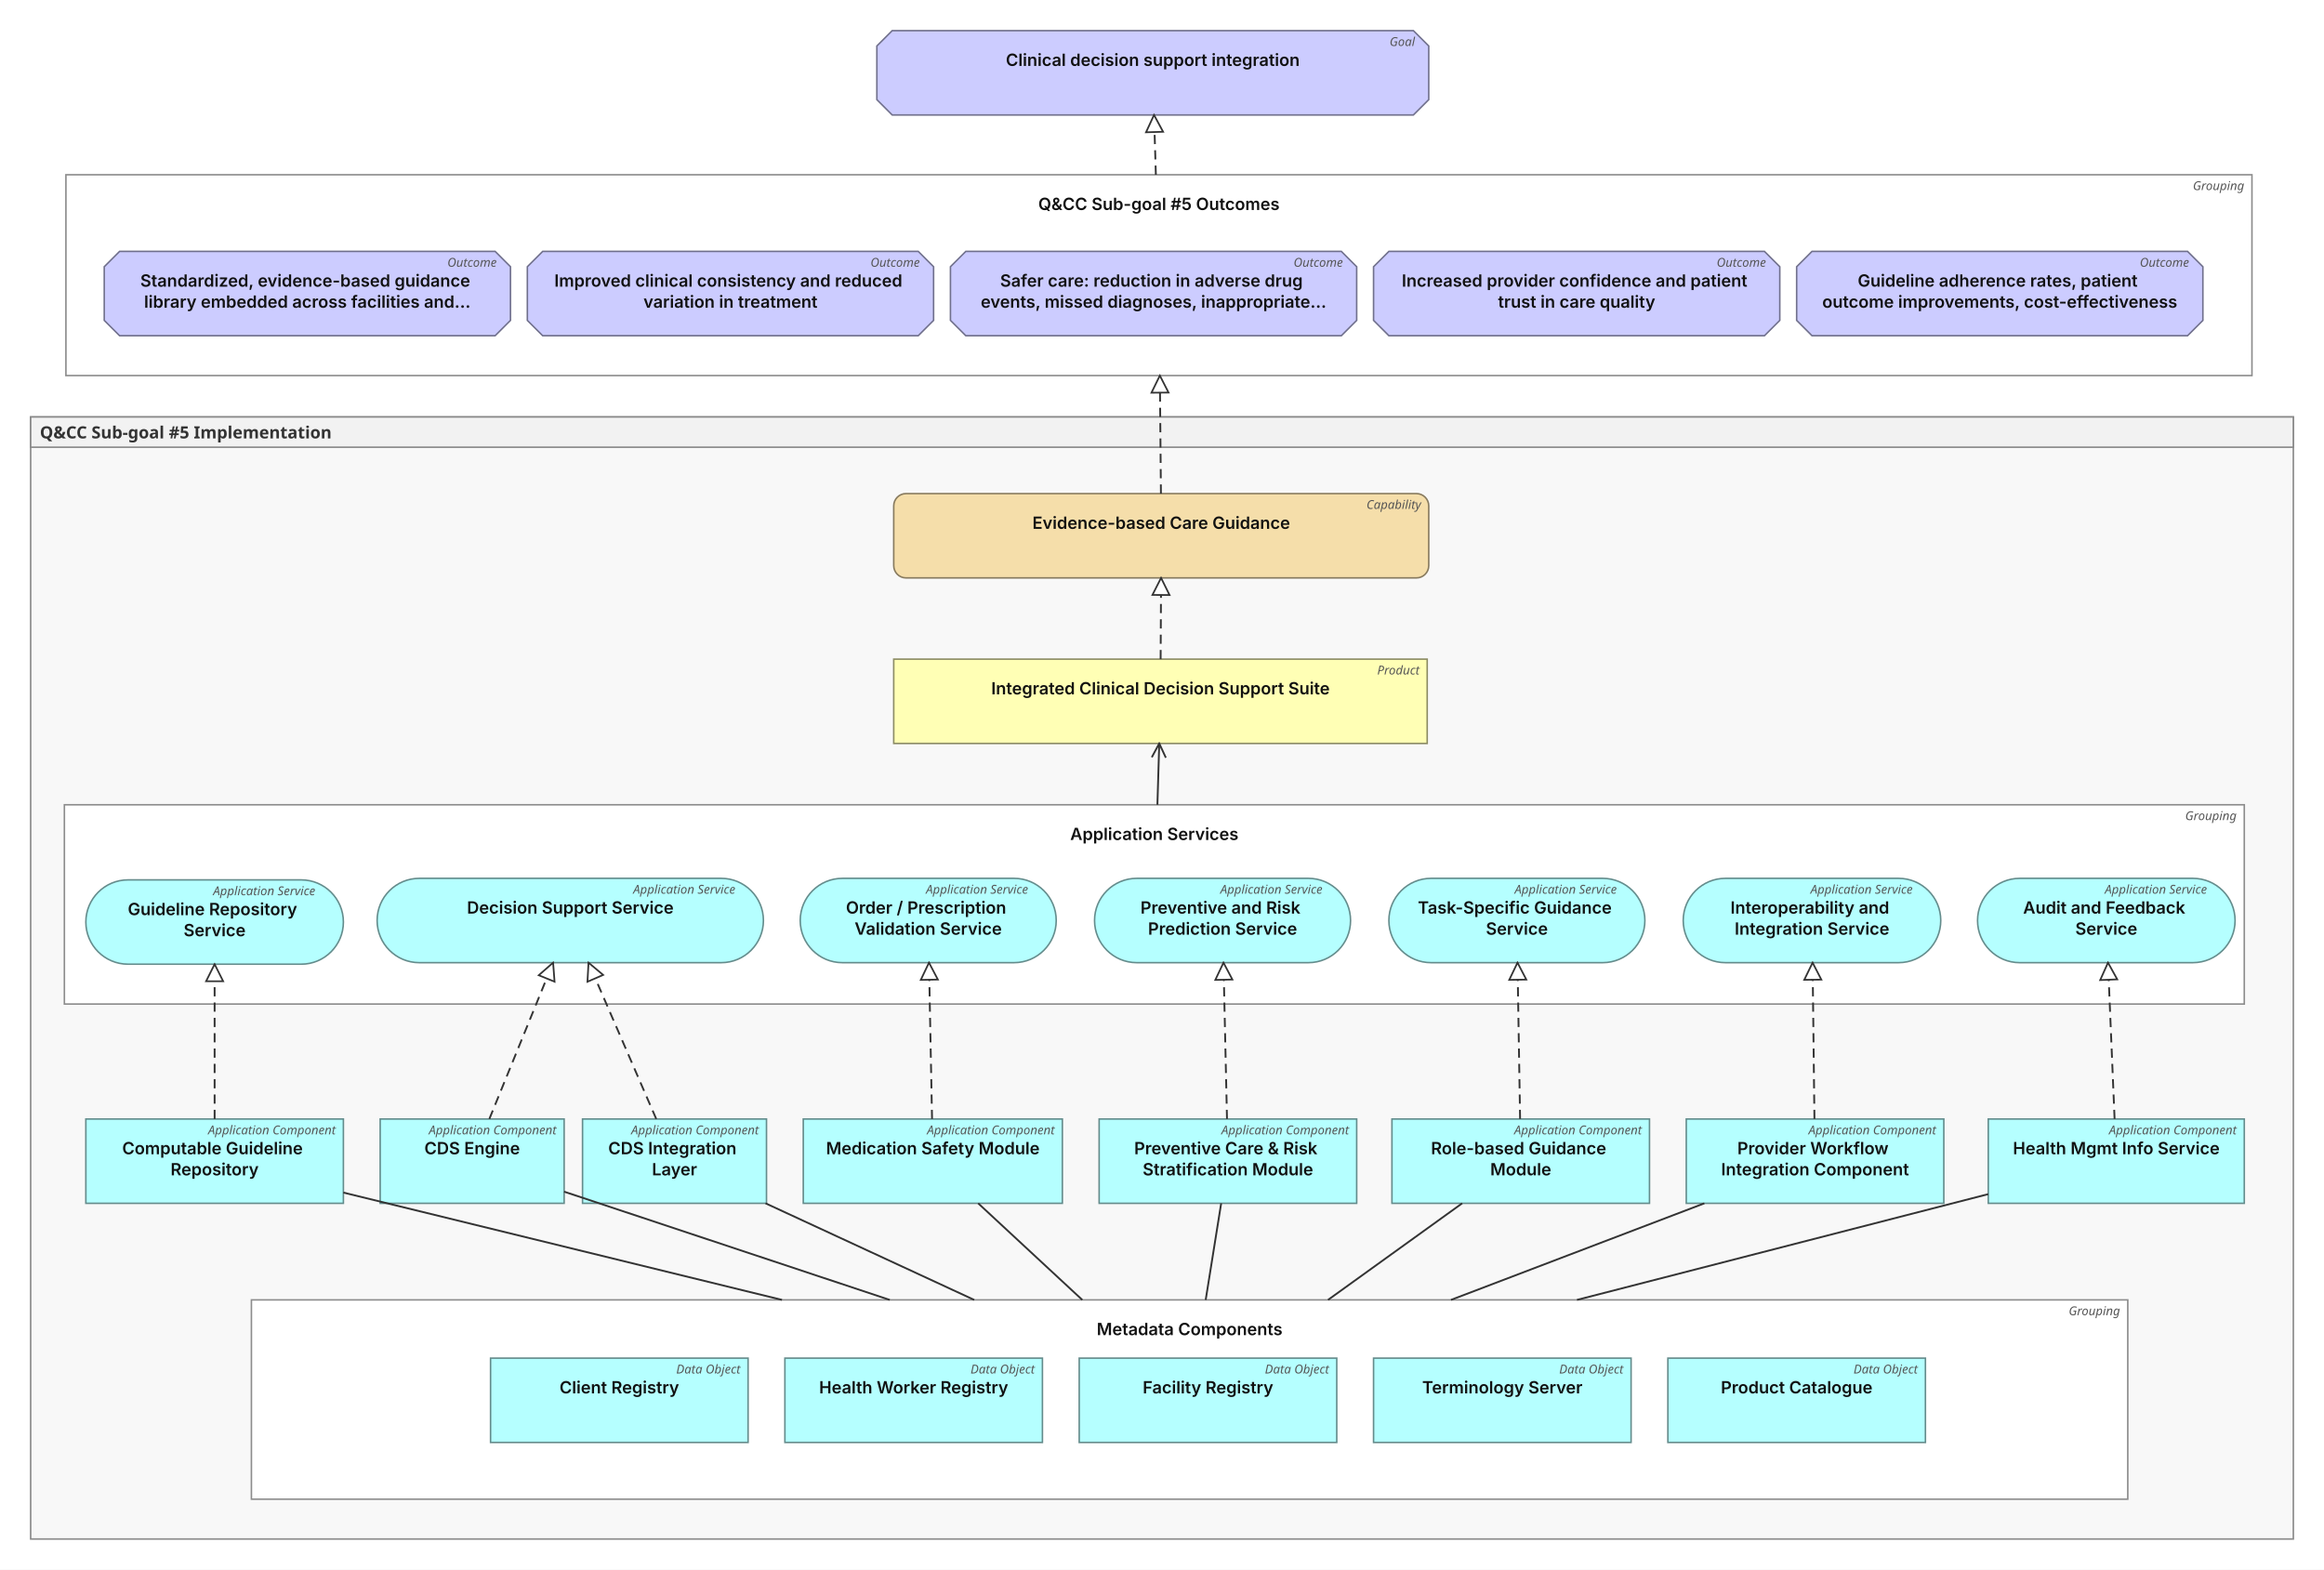
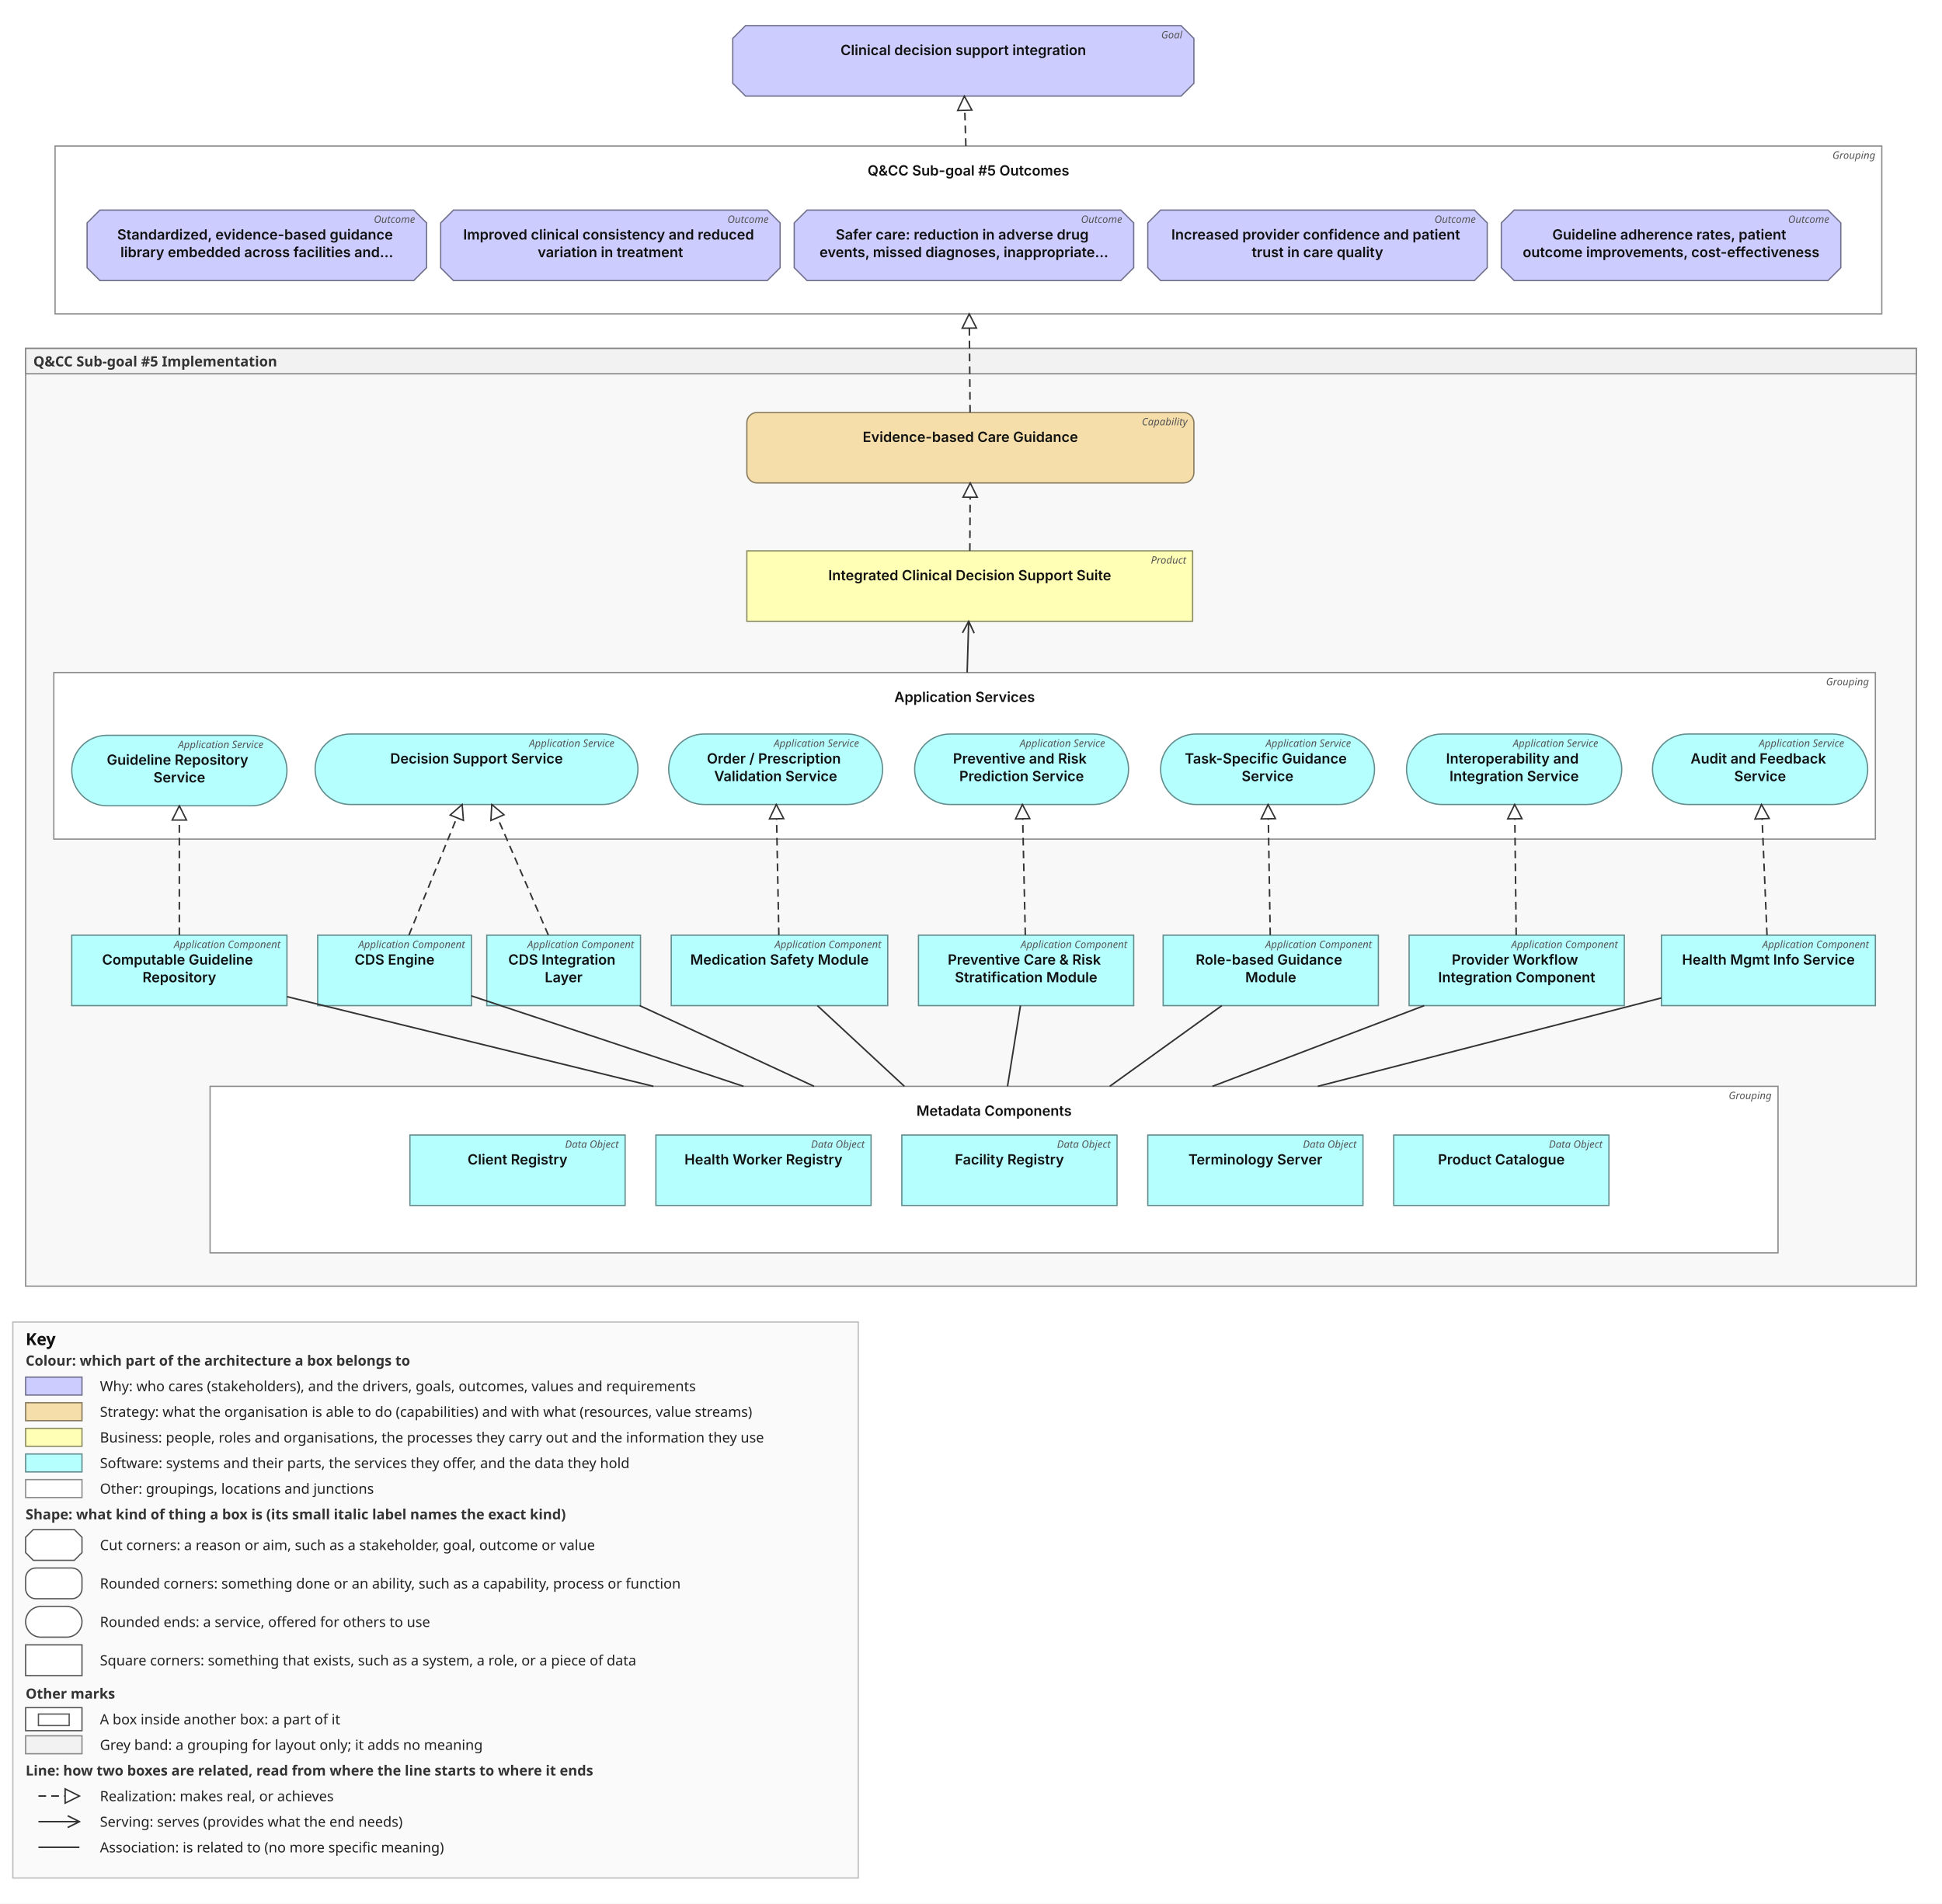
- <svg xmlns="http://www.w3.org/2000/svg" viewBox="17 3 1516 1024" width="1516" height="1024" role="img" aria-labelledby="av-title">
+ <svg xmlns="http://www.w3.org/2000/svg" viewBox="17 3 1516 1486" width="1516" height="1486" role="img" aria-labelledby="av-title">
  <style>
.av-name{font:600 11px system-ui,-apple-system,"Segoe UI",sans-serif;fill:#111}
.av-type{font:italic 8px system-ui,sans-serif;fill:#555}
.av-group{font:600 11px system-ui,sans-serif;fill:#333}
.av-note{font:10px system-ui,sans-serif;fill:#222}
+ .av-key{font:11px system-ui,sans-serif;fill:#222}
+ .av-keyh{font:600 11px system-ui,sans-serif;fill:#333}
+ .av-keyt{font:700 13px system-ui,sans-serif;fill:#111}
.av-rel{font:9px system-ui,sans-serif;fill:#333;paint-order:stroke;stroke:#fff;stroke-width:3px}
a:hover rect,a:hover polygon,a:focus rect,a:focus polygon{stroke:#06c;stroke-width:2.5}
</style>
  <defs>
    <marker id="arrow-open" viewBox="0 0 12 12" refX="11" refY="6" markerWidth="11" markerHeight="11" orient="auto-start-reverse" markerUnits="userSpaceOnUse">
      <path d="M1 1 L11 6 L1 11" fill="none" stroke="#333" stroke-width="1.3" />
    </marker>
    <marker id="arrow-filled" viewBox="0 0 12 12" refX="11" refY="6" markerWidth="11" markerHeight="11" orient="auto-start-reverse" markerUnits="userSpaceOnUse">
      <path d="M1 1 L11 6 L1 11 Z" fill="#333" />
    </marker>
    <marker id="arrow-small" viewBox="0 0 10 10" refX="9" refY="5" markerWidth="8" markerHeight="8" orient="auto-start-reverse" markerUnits="userSpaceOnUse">
      <path d="M1 1 L9 5 L1 9" fill="none" stroke="#333" stroke-width="1.2" />
    </marker>
    <marker id="triangle-hollow" viewBox="0 0 14 14" refX="13" refY="7" markerWidth="13" markerHeight="13" orient="auto-start-reverse" markerUnits="userSpaceOnUse">
      <path d="M1 1 L13 7 L1 13 Z" fill="#fff" stroke="#333" stroke-width="1.2" />
    </marker>
    <marker id="diamond-filled" viewBox="0 0 16 10" refX="1" refY="5" markerWidth="16" markerHeight="10" orient="auto-start-reverse" markerUnits="userSpaceOnUse">
      <path d="M1 5 L8 1 L15 5 L8 9 Z" fill="#333" />
    </marker>
    <marker id="diamond-hollow" viewBox="0 0 16 10" refX="1" refY="5" markerWidth="16" markerHeight="10" orient="auto-start-reverse" markerUnits="userSpaceOnUse">
      <path d="M1 5 L8 1 L15 5 L8 9 Z" fill="#fff" stroke="#333" stroke-width="1.2" />
    </marker>
    <marker id="dot" viewBox="0 0 8 8" refX="4" refY="4" markerWidth="7" markerHeight="7" orient="auto" markerUnits="userSpaceOnUse">
      <circle cx="4" cy="4" r="3.2" fill="#333" />
    </marker>
    <pattern id="missing" width="8" height="8" patternUnits="userSpaceOnUse" patternTransform="rotate(45)">
      <rect width="8" height="8" fill="#fff" />
      <line x1="0" y1="0" x2="0" y2="8" stroke="#d33" stroke-width="2" />
    </pattern>
  </defs>
-   <rect x="17" y="3" width="1516" height="1024" fill="#fff" />
+   <rect x="17" y="3" width="1516" height="1486" fill="#fff" />
  <g class="av-g">
    <rect x="37" y="275" width="1476" height="732" fill="#f2f2f2" fill-opacity=".55" stroke="#888" />
    <rect x="37" y="275" width="1476" height="19.75" fill="#f2f2f2" stroke="#888" />
    <text class="av-group" x="43" y="289">Q&amp;CC Sub-goal #5 Implementation</text>
  </g>
-   <a href="../../../en/dpi-h-ra/archimate/0.2.0-draft.3/elements/id-ff738c43aee6490295a70e015e546a65/" target="_top">
+   <a href="../../../en/dpi-h-ra/archimate/0.2.0-draft.3/elements/application-services/" target="_top">
    <rect x="59" y="528" width="1422" height="130" fill="#ffffff" stroke="#8c8c8c" stroke-width="1" />
    <text class="av-type" x="1476" y="538" text-anchor="end">Grouping</text>
    <text class="av-name" x="770" y="551" text-anchor="middle">
      <tspan x="770" dy="0">Application Services</tspan>
    </text>
  </a>
-   <a href="../../../en/dpi-h-ra/archimate/0.2.0-draft.3/elements/id-87cd360d539346de8f55f2673e0d08c6/" target="_top">
+   <a href="../../../en/dpi-h-ra/archimate/0.2.0-draft.3/elements/preventive-and-risk-prediction-service/" target="_top">
    <rect x="731" y="576" width="167" height="55" rx="27.5" fill="#b5ffff" stroke="#648c8c" stroke-width="1" />
    <text class="av-type" x="879.667" y="586" text-anchor="end">Application Service</text>
    <text class="av-name" x="814.5" y="599" text-anchor="middle">
      <tspan x="814.5" dy="0">Preventive and Risk</tspan>
      <tspan x="814.5" dy="13.75">Prediction Service</tspan>
    </text>
  </a>
-   <a href="../../../en/dpi-h-ra/archimate/0.2.0-draft.3/elements/id-18f4979de1a149eb8cea35c9795ed842/" target="_top">
+   <a href="../../../en/dpi-h-ra/archimate/0.2.0-draft.3/elements/order-prescription-validation-service/" target="_top">
    <rect x="539" y="576" width="167" height="55" rx="27.5" fill="#b5ffff" stroke="#648c8c" stroke-width="1" />
    <text class="av-type" x="687.667" y="586" text-anchor="end">Application Service</text>
    <text class="av-name" x="622.5" y="599" text-anchor="middle">
      <tspan x="622.5" dy="0">Order / Prescription</tspan>
      <tspan x="622.5" dy="13.75">Validation Service</tspan>
    </text>
  </a>
-   <a href="../../../en/dpi-h-ra/archimate/0.2.0-draft.3/elements/id-215c5b190f894d1eb8a3984bc74adec9/" target="_top">
+   <a href="../../../en/dpi-h-ra/archimate/0.2.0-draft.3/elements/audit-and-feedback-service/" target="_top">
    <rect x="1307" y="576" width="168" height="55" rx="27.5" fill="#b5ffff" stroke="#648c8c" stroke-width="1" />
    <text class="av-type" x="1456.667" y="586" text-anchor="end">Application Service</text>
    <text class="av-name" x="1391" y="599" text-anchor="middle">
      <tspan x="1391" dy="0">Audit and Feedback</tspan>
      <tspan x="1391" dy="13.75">Service</tspan>
    </text>
  </a>
-   <a href="../../../en/dpi-h-ra/archimate/0.2.0-draft.3/elements/id-4c3fbedc5d81433da5a5f5abdb99b480/" target="_top">
+   <a href="../../../en/dpi-h-ra/archimate/0.2.0-draft.3/elements/task-specific-guidance-service/" target="_top">
    <rect x="923" y="576" width="167" height="55" rx="27.5" fill="#b5ffff" stroke="#648c8c" stroke-width="1" />
    <text class="av-type" x="1071.667" y="586" text-anchor="end">Application Service</text>
    <text class="av-name" x="1006.5" y="599" text-anchor="middle">
      <tspan x="1006.5" dy="0">Task-Specific Guidance</tspan>
      <tspan x="1006.5" dy="13.75">Service</tspan>
    </text>
  </a>
-   <a href="../../../en/dpi-h-ra/archimate/0.2.0-draft.3/elements/id-8051118ef3c44f0a8976edfed09a5028/" target="_top">
+   <a href="../../../en/dpi-h-ra/archimate/0.2.0-draft.3/elements/interoperability-and-integration-service/" target="_top">
    <rect x="1115" y="576" width="168" height="55" rx="27.5" fill="#b5ffff" stroke="#648c8c" stroke-width="1" />
    <text class="av-type" x="1264.667" y="586" text-anchor="end">Application Service</text>
    <text class="av-name" x="1199" y="599" text-anchor="middle">
      <tspan x="1199" dy="0">Interoperability and</tspan>
      <tspan x="1199" dy="13.75">Integration Service</tspan>
    </text>
  </a>
-   <a href="../../../en/dpi-h-ra/archimate/0.2.0-draft.3/elements/id-f56a26001ca64b38a69e6799d2f9e666/" target="_top">
+   <a href="../../../en/dpi-h-ra/archimate/0.2.0-draft.3/elements/decision-support-service/" target="_top">
    <rect x="263" y="576" width="252" height="55" rx="27.5" fill="#b5ffff" stroke="#648c8c" stroke-width="1" />
    <text class="av-type" x="496.667" y="586" text-anchor="end">Application Service</text>
    <text class="av-name" x="389" y="599" text-anchor="middle">
      <tspan x="389" dy="0">Decision Support Service</tspan>
    </text>
  </a>
-   <a href="../../../en/dpi-h-ra/archimate/0.2.0-draft.3/elements/id-80c1e2de1ab7467c80a53761fcad5c5a/" target="_top">
+   <a href="../../../en/dpi-h-ra/archimate/0.2.0-draft.3/elements/metadata-components-80c1/" target="_top">
    <rect x="181" y="851" width="1224" height="130" fill="#ffffff" stroke="#8c8c8c" stroke-width="1" />
    <text class="av-type" x="1400" y="861" text-anchor="end">Grouping</text>
    <text class="av-name" x="793" y="874" text-anchor="middle">
      <tspan x="793" dy="0">Metadata Components</tspan>
    </text>
  </a>
-   <a href="../../../en/dpi-h-ra/archimate/0.2.0-draft.3/elements/id-11c81505e02542d880719e49ceb67ce7/" target="_top">
+   <a href="../../../en/dpi-h-ra/archimate/0.2.0-draft.3/elements/q-cc-sub-goal-5-outcomes/" target="_top">
    <rect x="60" y="117" width="1426" height="131" fill="#ffffff" stroke="#8c8c8c" stroke-width="1" />
    <text class="av-type" x="1481" y="127" text-anchor="end">Grouping</text>
    <text class="av-name" x="773" y="140" text-anchor="middle">
      <tspan x="773" dy="0">Q&amp;CC Sub-goal #5 Outcomes</tspan>
    </text>
  </a>
-   <a href="../../../en/dpi-h-ra/archimate/0.2.0-draft.3/elements/id-c8e479bf67ec46f4b54487132c80601b/" target="_top">
+   <a href="../../../en/dpi-h-ra/archimate/0.2.0-draft.3/elements/clinical-decision-support-integration/" target="_top">
    <polygon points="599,23 939,23 949,33 949,68 939,78 599,78 589,68 589,33" fill="#ccccff" stroke="#70708c" stroke-width="1" />
    <text class="av-type" x="940" y="33" text-anchor="end">Goal</text>
    <text class="av-name" x="769" y="46" text-anchor="middle">
      <tspan x="769" dy="0">Clinical decision support integration</tspan>
    </text>
  </a>
-   <a href="../../../en/dpi-h-ra/archimate/0.2.0-draft.3/elements/id-198f440430b84398ba9117dfb86fca91/" target="_top">
+   <a href="../../../en/dpi-h-ra/archimate/0.2.0-draft.3/elements/standardized-evidence-based-guidance-library-embedded-across/" target="_top">
    <polygon points="95,167 340,167 350,177 350,212 340,222 95,222 85,212 85,177" fill="#ccccff" stroke="#70708c" stroke-width="1" />
    <text class="av-type" x="341" y="177" text-anchor="end">Outcome</text>
    <text class="av-name" x="217.5" y="190" text-anchor="middle">
      <tspan x="217.5" dy="0">Standardized, evidence-based guidance</tspan>
      <tspan x="217.5" dy="13.75">library embedded across facilities and…</tspan>
    </text>
  </a>
-   <a href="../../../en/dpi-h-ra/archimate/0.2.0-draft.3/elements/id-2eb74dcd9b504834995d40353110fa22/" target="_top">
+   <a href="../../../en/dpi-h-ra/archimate/0.2.0-draft.3/elements/improved-clinical-consistency-and-reduced-variation-in/" target="_top">
    <polygon points="371,167 616,167 626,177 626,212 616,222 371,222 361,212 361,177" fill="#ccccff" stroke="#70708c" stroke-width="1" />
    <text class="av-type" x="617" y="177" text-anchor="end">Outcome</text>
    <text class="av-name" x="493.5" y="190" text-anchor="middle">
      <tspan x="493.5" dy="0">Improved clinical consistency and reduced</tspan>
      <tspan x="493.5" dy="13.75">variation in treatment</tspan>
    </text>
  </a>
-   <a href="../../../en/dpi-h-ra/archimate/0.2.0-draft.3/elements/id-09436d24a1ad45f892d7e55733f2db5d/" target="_top">
+   <a href="../../../en/dpi-h-ra/archimate/0.2.0-draft.3/elements/safer-care-reduction-in-adverse-drug-events-missed-diagnoses/" target="_top">
    <polygon points="647,167 892,167 902,177 902,212 892,222 647,222 637,212 637,177" fill="#ccccff" stroke="#70708c" stroke-width="1" />
    <text class="av-type" x="893" y="177" text-anchor="end">Outcome</text>
    <text class="av-name" x="769.5" y="190" text-anchor="middle">
      <tspan x="769.5" dy="0">Safer care: reduction in adverse drug</tspan>
      <tspan x="769.5" dy="13.75">events, missed diagnoses, inappropriate…</tspan>
    </text>
  </a>
-   <a href="../../../en/dpi-h-ra/archimate/0.2.0-draft.3/elements/id-3ac418b7398545a49d3ff6d227e76464/" target="_top">
+   <a href="../../../en/dpi-h-ra/archimate/0.2.0-draft.3/elements/increased-provider-confidence-and-patient-trust-in-care/" target="_top">
    <polygon points="923,167 1168,167 1178,177 1178,212 1168,222 923,222 913,212 913,177" fill="#ccccff" stroke="#70708c" stroke-width="1" />
    <text class="av-type" x="1169" y="177" text-anchor="end">Outcome</text>
    <text class="av-name" x="1045.5" y="190" text-anchor="middle">
      <tspan x="1045.5" dy="0">Increased provider confidence and patient</tspan>
      <tspan x="1045.5" dy="13.75">trust in care quality</tspan>
    </text>
  </a>
-   <a href="../../../en/dpi-h-ra/archimate/0.2.0-draft.3/elements/id-adfdce3f347d488ea1e1092a1ec218ec/" target="_top">
+   <a href="../../../en/dpi-h-ra/archimate/0.2.0-draft.3/elements/guideline-adherence-rates-patient-outcome-improvements-cost/" target="_top">
    <polygon points="1199,167 1444,167 1454,177 1454,212 1444,222 1199,222 1189,212 1189,177" fill="#ccccff" stroke="#70708c" stroke-width="1" />
    <text class="av-type" x="1445" y="177" text-anchor="end">Outcome</text>
    <text class="av-name" x="1321.5" y="190" text-anchor="middle">
      <tspan x="1321.5" dy="0">Guideline adherence rates, patient</tspan>
      <tspan x="1321.5" dy="13.75">outcome improvements, cost-effectiveness</tspan>
    </text>
  </a>
-   <a href="../../../en/dpi-h-ra/archimate/0.2.0-draft.3/elements/id-0e595578c806404eb534e21c5841384c/" target="_top">
+   <a href="../../../en/dpi-h-ra/archimate/0.2.0-draft.3/elements/integrated-clinical-decision-support-suite/" target="_top">
    <rect x="600" y="433" width="348" height="55" fill="#ffffb5" stroke="#8c8c64" stroke-width="1" />
    <text class="av-type" x="943" y="443" text-anchor="end">Product</text>
    <text class="av-name" x="774" y="456" text-anchor="middle">
      <tspan x="774" dy="0">Integrated Clinical Decision Support Suite</tspan>
    </text>
  </a>
-   <a href="../../../en/dpi-h-ra/archimate/0.2.0-draft.3/elements/id-fbf5ce0df19a4942bfa13d6898866c8b/" target="_top">
+   <a href="../../../en/dpi-h-ra/archimate/0.2.0-draft.3/elements/evidence-based-care-guidance/" target="_top">
    <rect x="600" y="325" width="349" height="55" rx="8" fill="#f5deaa" stroke="#877a5e" stroke-width="1" />
    <text class="av-type" x="944" y="335" text-anchor="end">Capability</text>
    <text class="av-name" x="774.5" y="348" text-anchor="middle">
      <tspan x="774.5" dy="0">Evidence-based Care Guidance</tspan>
    </text>
  </a>
-   <a href="../../../en/dpi-h-ra/archimate/0.2.0-draft.3/elements/id-69ee4b0d9d4a47619492341f231285ae/" target="_top">
+   <a href="../../../en/dpi-h-ra/archimate/0.2.0-draft.3/elements/guideline-repository-service/" target="_top">
    <rect x="73" y="577" width="168" height="55" rx="27.5" fill="#b5ffff" stroke="#648c8c" stroke-width="1" />
    <text class="av-type" x="222.667" y="587" text-anchor="end">Application Service</text>
    <text class="av-name" x="157" y="600" text-anchor="middle">
      <tspan x="157" dy="0">Guideline Repository</tspan>
      <tspan x="157" dy="13.75">Service</tspan>
    </text>
  </a>
-   <a href="../../../en/dpi-h-ra/archimate/0.2.0-draft.3/elements/id-cd1b57ba7b204045a3965f92213d26ef/" target="_top">
+   <a href="../../../en/dpi-h-ra/archimate/0.2.0-draft.3/elements/computable-guideline-repository/" target="_top">
    <rect x="73" y="733" width="168" height="55" fill="#b5ffff" stroke="#648c8c" stroke-width="1" />
    <text class="av-type" x="236" y="743" text-anchor="end">Application Component</text>
    <text class="av-name" x="157" y="756" text-anchor="middle">
      <tspan x="157" dy="0">Computable Guideline</tspan>
      <tspan x="157" dy="13.75">Repository</tspan>
    </text>
  </a>
-   <a href="../../../en/dpi-h-ra/archimate/0.2.0-draft.3/elements/id-ab3f23683a6444ee9c8f96ac0e0b9b65/" target="_top">
+   <a href="../../../en/dpi-h-ra/archimate/0.2.0-draft.3/elements/cds-engine/" target="_top">
    <rect x="265" y="733" width="120" height="55" fill="#b5ffff" stroke="#648c8c" stroke-width="1" />
    <text class="av-type" x="380" y="743" text-anchor="end">Application Component</text>
    <text class="av-name" x="325" y="756" text-anchor="middle">
      <tspan x="325" dy="0">CDS Engine</tspan>
    </text>
  </a>
-   <a href="../../../en/dpi-h-ra/archimate/0.2.0-draft.3/elements/id-7e541da215c448838a36cffcf5b39b2d/" target="_top">
+   <a href="../../../en/dpi-h-ra/archimate/0.2.0-draft.3/elements/cds-integration-layer/" target="_top">
    <rect x="397" y="733" width="120" height="55" fill="#b5ffff" stroke="#648c8c" stroke-width="1" />
    <text class="av-type" x="512" y="743" text-anchor="end">Application Component</text>
    <text class="av-name" x="457" y="756" text-anchor="middle">
      <tspan x="457" dy="0">CDS Integration</tspan>
      <tspan x="457" dy="13.75">Layer</tspan>
    </text>
  </a>
-   <a href="../../../en/dpi-h-ra/archimate/0.2.0-draft.3/elements/id-ecafc4ad3b9b483ab9961d653230ba07/" target="_top">
+   <a href="../../../en/dpi-h-ra/archimate/0.2.0-draft.3/elements/medication-safety-module/" target="_top">
    <rect x="541" y="733" width="169" height="55" fill="#b5ffff" stroke="#648c8c" stroke-width="1" />
    <text class="av-type" x="705" y="743" text-anchor="end">Application Component</text>
    <text class="av-name" x="625.5" y="756" text-anchor="middle">
      <tspan x="625.5" dy="0">Medication Safety Module</tspan>
    </text>
  </a>
-   <a href="../../../en/dpi-h-ra/archimate/0.2.0-draft.3/elements/id-1531d5dd272947bb9fb1afda43fb8640/" target="_top">
+   <a href="../../../en/dpi-h-ra/archimate/0.2.0-draft.3/elements/preventive-care-risk-stratification-module/" target="_top">
    <rect x="734" y="733" width="168" height="55" fill="#b5ffff" stroke="#648c8c" stroke-width="1" />
    <text class="av-type" x="897" y="743" text-anchor="end">Application Component</text>
    <text class="av-name" x="818" y="756" text-anchor="middle">
      <tspan x="818" dy="0">Preventive Care &amp; Risk</tspan>
      <tspan x="818" dy="13.75">Stratification Module</tspan>
    </text>
  </a>
-   <a href="../../../en/dpi-h-ra/archimate/0.2.0-draft.3/elements/id-8ea1801617974581a69152fd6da5e7d4/" target="_top">
+   <a href="../../../en/dpi-h-ra/archimate/0.2.0-draft.3/elements/role-based-guidance-module/" target="_top">
    <rect x="925" y="733" width="168" height="55" fill="#b5ffff" stroke="#648c8c" stroke-width="1" />
    <text class="av-type" x="1088" y="743" text-anchor="end">Application Component</text>
    <text class="av-name" x="1009" y="756" text-anchor="middle">
      <tspan x="1009" dy="0">Role-based Guidance</tspan>
      <tspan x="1009" dy="13.75">Module</tspan>
    </text>
  </a>
-   <a href="../../../en/dpi-h-ra/archimate/0.2.0-draft.3/elements/id-b22b68130d994f00ac18ea693782b319/" target="_top">
+   <a href="../../../en/dpi-h-ra/archimate/0.2.0-draft.3/elements/provider-workflow-integration-component/" target="_top">
    <rect x="1117" y="733" width="168" height="55" fill="#b5ffff" stroke="#648c8c" stroke-width="1" />
    <text class="av-type" x="1280" y="743" text-anchor="end">Application Component</text>
    <text class="av-name" x="1201" y="756" text-anchor="middle">
      <tspan x="1201" dy="0">Provider Workflow</tspan>
      <tspan x="1201" dy="13.75">Integration Component</tspan>
    </text>
  </a>
-   <a href="../../../en/dpi-h-ra/archimate/0.2.0-draft.3/elements/id-2d44537870b94265a50ed54ba25e4de1/" target="_top">
+   <a href="../../../en/dpi-h-ra/archimate/0.2.0-draft.3/elements/health-mgmt-info-service/" target="_top">
    <rect x="1314" y="733" width="167" height="55" fill="#b5ffff" stroke="#648c8c" stroke-width="1" />
    <text class="av-type" x="1476" y="743" text-anchor="end">Application Component</text>
    <text class="av-name" x="1397.5" y="756" text-anchor="middle">
      <tspan x="1397.5" dy="0">Health Mgmt Info Service</tspan>
    </text>
  </a>
-   <a href="../../../en/dpi-h-ra/archimate/0.2.0-draft.3/elements/id-369c662486b74cedb016f77ca187c6c7/" target="_top">
+   <a href="../../../en/dpi-h-ra/archimate/0.2.0-draft.3/elements/client-registry-369c/" target="_top">
    <rect x="337" y="889" width="168" height="55" fill="#b5ffff" stroke="#648c8c" stroke-width="1" />
    <text class="av-type" x="500" y="899" text-anchor="end">Data Object</text>
    <text class="av-name" x="421" y="912" text-anchor="middle">
      <tspan x="421" dy="0">Client Registry</tspan>
    </text>
  </a>
-   <a href="../../../en/dpi-h-ra/archimate/0.2.0-draft.3/elements/id-ccc1c6a4f97346ce94928451408893cb/" target="_top">
+   <a href="../../../en/dpi-h-ra/archimate/0.2.0-draft.3/elements/health-worker-registry-ccc1/" target="_top">
    <rect x="529" y="889" width="168" height="55" fill="#b5ffff" stroke="#648c8c" stroke-width="1" />
    <text class="av-type" x="692" y="899" text-anchor="end">Data Object</text>
    <text class="av-name" x="613" y="912" text-anchor="middle">
      <tspan x="613" dy="0">Health Worker Registry</tspan>
    </text>
  </a>
-   <a href="../../../en/dpi-h-ra/archimate/0.2.0-draft.3/elements/id-0de7cbe62fd8410cbf3c5b9a76fb1e10/" target="_top">
+   <a href="../../../en/dpi-h-ra/archimate/0.2.0-draft.3/elements/facility-registry-0de7/" target="_top">
    <rect x="721" y="889" width="168" height="55" fill="#b5ffff" stroke="#648c8c" stroke-width="1" />
    <text class="av-type" x="884" y="899" text-anchor="end">Data Object</text>
    <text class="av-name" x="805" y="912" text-anchor="middle">
      <tspan x="805" dy="0">Facility Registry</tspan>
    </text>
  </a>
-   <a href="../../../en/dpi-h-ra/archimate/0.2.0-draft.3/elements/id-24938fddf85d4fa5a0e4c17075cf6d5a/" target="_top">
+   <a href="../../../en/dpi-h-ra/archimate/0.2.0-draft.3/elements/terminology-server-2493/" target="_top">
    <rect x="913" y="889" width="168" height="55" fill="#b5ffff" stroke="#648c8c" stroke-width="1" />
    <text class="av-type" x="1076" y="899" text-anchor="end">Data Object</text>
    <text class="av-name" x="997" y="912" text-anchor="middle">
      <tspan x="997" dy="0">Terminology Server</tspan>
    </text>
  </a>
-   <a href="../../../en/dpi-h-ra/archimate/0.2.0-draft.3/elements/id-6d9ebd1007604db99fef46e9fd35e5a7/" target="_top">
+   <a href="../../../en/dpi-h-ra/archimate/0.2.0-draft.3/elements/product-catalogue-6d9e/" target="_top">
    <rect x="1105" y="889" width="168" height="55" fill="#b5ffff" stroke="#648c8c" stroke-width="1" />
    <text class="av-type" x="1268" y="899" text-anchor="end">Data Object</text>
    <text class="av-name" x="1189" y="912" text-anchor="middle">
      <tspan x="1189" dy="0">Product Catalogue</tspan>
    </text>
  </a>
  <a href="../../../en/dpi-h-ra/archimate/0.2.0-draft.3/relationships/id-a572f4547512470d975ed0e8ce563d94/" target="_top">
    <path d="M772 528 L773.2 488" fill="none" stroke="#333" stroke-width="1.2" marker-end="url(#arrow-open)" />
    <path d="M772 528 L773.2 488" fill="none" stroke="transparent" stroke-width="8" />
  </a>
  <a href="../../../en/dpi-h-ra/archimate/0.2.0-draft.3/relationships/id-e7ea5eee802d46a9abc9c8b01c4fab65/" target="_top">
    <path d="M527.1 851 L241 781" fill="none" stroke="#333" stroke-width="1.2" />
    <path d="M527.1 851 L241 781" fill="none" stroke="transparent" stroke-width="8" />
  </a>
  <a href="../../../en/dpi-h-ra/archimate/0.2.0-draft.3/relationships/id-de8f35754edf4fe6991e042e29b58d9d/" target="_top">
    <path d="M963.5 851 L1128.8 788" fill="none" stroke="#333" stroke-width="1.2" />
    <path d="M963.5 851 L1128.8 788" fill="none" stroke="transparent" stroke-width="8" />
  </a>
  <a href="../../../en/dpi-h-ra/archimate/0.2.0-draft.3/relationships/id-5ff1a9dc3e384b8aa23a50911edbd7f7/" target="_top">
    <path d="M652.5 851 L516.4 788" fill="none" stroke="#333" stroke-width="1.2" />
    <path d="M652.5 851 L516.4 788" fill="none" stroke="transparent" stroke-width="8" />
  </a>
  <a href="../../../en/dpi-h-ra/archimate/0.2.0-draft.3/relationships/id-075fa1405626432e80ca2a51a77b21d0/" target="_top">
    <path d="M803.5 851 L813.6 788" fill="none" stroke="#333" stroke-width="1.2" />
    <path d="M803.5 851 L813.6 788" fill="none" stroke="transparent" stroke-width="8" />
  </a>
  <a href="../../../en/dpi-h-ra/archimate/0.2.0-draft.3/relationships/id-d363af43a1bc4b3985df3df72b6645aa/" target="_top">
    <path d="M723 851 L655.1 788" fill="none" stroke="#333" stroke-width="1.2" />
    <path d="M723 851 L655.1 788" fill="none" stroke="transparent" stroke-width="8" />
  </a>
  <a href="../../../en/dpi-h-ra/archimate/0.2.0-draft.3/relationships/id-e62094099f8a47e1a2a1e9f67cd91bec/" target="_top">
    <path d="M1045.7 851 L1314 782" fill="none" stroke="#333" stroke-width="1.2" />
    <path d="M1045.7 851 L1314 782" fill="none" stroke="transparent" stroke-width="8" />
  </a>
  <a href="../../../en/dpi-h-ra/archimate/0.2.0-draft.3/relationships/id-f9e397e2037947ee809b748d373736bc/" target="_top">
    <path d="M597.4 851 L385 780.4" fill="none" stroke="#333" stroke-width="1.2" />
    <path d="M597.4 851 L385 780.4" fill="none" stroke="transparent" stroke-width="8" />
  </a>
  <a href="../../../en/dpi-h-ra/archimate/0.2.0-draft.3/relationships/id-01d2b20f2c5746b88d1bc0051b98ed8a/" target="_top">
    <path d="M883.3 851 L970.8 788" fill="none" stroke="#333" stroke-width="1.2" />
    <path d="M883.3 851 L970.8 788" fill="none" stroke="transparent" stroke-width="8" />
  </a>
  <a href="../../../en/dpi-h-ra/archimate/0.2.0-draft.3/relationships/id-3d37b5f7465949a8a9813b6919c06057/" target="_top">
    <path d="M771 117 L769.8 78" fill="none" stroke="#333" stroke-width="1.2" stroke-dasharray="6 4" marker-end="url(#triangle-hollow)" />
    <path d="M771 117 L769.8 78" fill="none" stroke="transparent" stroke-width="8" />
  </a>
  <a href="../../../en/dpi-h-ra/archimate/0.2.0-draft.3/relationships/id-672cc800b64f4be5adba395754044388/" target="_top">
    <path d="M774.1 433 L774.4 380" fill="none" stroke="#333" stroke-width="1.2" stroke-dasharray="6 4" marker-end="url(#triangle-hollow)" />
    <path d="M774.1 433 L774.4 380" fill="none" stroke="transparent" stroke-width="8" />
  </a>
  <a href="../../../en/dpi-h-ra/archimate/0.2.0-draft.3/relationships/id-0166cf52e90141bda8aa423408fde47a/" target="_top">
    <path d="M774.3 325 L773.6 248" fill="none" stroke="#333" stroke-width="1.2" stroke-dasharray="6 4" marker-end="url(#triangle-hollow)" />
    <path d="M774.3 325 L773.6 248" fill="none" stroke="transparent" stroke-width="8" />
  </a>
  <a href="../../../en/dpi-h-ra/archimate/0.2.0-draft.3/relationships/id-bb9e9903b18944c6ad4176f9921fc37d/" target="_top">
    <path d="M157 733 L157 632" fill="none" stroke="#333" stroke-width="1.2" stroke-dasharray="6 4" marker-end="url(#triangle-hollow)" />
    <path d="M157 733 L157 632" fill="none" stroke="transparent" stroke-width="8" />
  </a>
  <a href="../../../en/dpi-h-ra/archimate/0.2.0-draft.3/relationships/id-027ccfca0c05472996161568e95db702/" target="_top">
    <path d="M336.2 733 L377.8 631" fill="none" stroke="#333" stroke-width="1.2" stroke-dasharray="6 4" marker-end="url(#triangle-hollow)" />
    <path d="M336.2 733 L377.8 631" fill="none" stroke="transparent" stroke-width="8" />
  </a>
  <a href="../../../en/dpi-h-ra/archimate/0.2.0-draft.3/relationships/id-1de71344bcdf4e39835484f70ea79932/" target="_top">
    <path d="M445.1 733 L400.9 631" fill="none" stroke="#333" stroke-width="1.2" stroke-dasharray="6 4" marker-end="url(#triangle-hollow)" />
    <path d="M445.1 733 L400.9 631" fill="none" stroke="transparent" stroke-width="8" />
  </a>
  <a href="../../../en/dpi-h-ra/archimate/0.2.0-draft.3/relationships/id-f94bf50ef0474332bda5a7ec6184edd8/" target="_top">
    <path d="M625 733 L623 631" fill="none" stroke="#333" stroke-width="1.2" stroke-dasharray="6 4" marker-end="url(#triangle-hollow)" />
    <path d="M625 733 L623 631" fill="none" stroke="transparent" stroke-width="8" />
  </a>
  <a href="../../../en/dpi-h-ra/archimate/0.2.0-draft.3/relationships/id-1dd15ef8093244c3916b173a8dd0748d/" target="_top">
    <path d="M817.4 733 L815.1 631" fill="none" stroke="#333" stroke-width="1.2" stroke-dasharray="6 4" marker-end="url(#triangle-hollow)" />
    <path d="M817.4 733 L815.1 631" fill="none" stroke="transparent" stroke-width="8" />
  </a>
  <a href="../../../en/dpi-h-ra/archimate/0.2.0-draft.3/relationships/id-b0dceb55170f4e9dbd3a541121cd891c/" target="_top">
    <path d="M1008.6 733 L1006.9 631" fill="none" stroke="#333" stroke-width="1.2" stroke-dasharray="6 4" marker-end="url(#triangle-hollow)" />
    <path d="M1008.6 733 L1006.9 631" fill="none" stroke="transparent" stroke-width="8" />
  </a>
  <a href="../../../en/dpi-h-ra/archimate/0.2.0-draft.3/relationships/id-7e7bacb04dee4dafa2ca4a23e6495edf/" target="_top">
    <path d="M1200.6 733 L1199.4 631" fill="none" stroke="#333" stroke-width="1.2" stroke-dasharray="6 4" marker-end="url(#triangle-hollow)" />
    <path d="M1200.6 733 L1199.4 631" fill="none" stroke="transparent" stroke-width="8" />
  </a>
  <a href="../../../en/dpi-h-ra/archimate/0.2.0-draft.3/relationships/id-044deecd700f4cf7aae88f37caaa1355/" target="_top">
    <path d="M1396.4 733 L1392.1 631" fill="none" stroke="#333" stroke-width="1.2" stroke-dasharray="6 4" marker-end="url(#triangle-hollow)" />
    <path d="M1396.4 733 L1392.1 631" fill="none" stroke="transparent" stroke-width="8" />
  </a>
+   <g class="av-legend">
+     <rect x="27" y="1035" width="660" height="434" fill="#fafafa" stroke="#bbb" />
+     <text class="av-keyt" x="37" y="1053">Key</text>
+     <text class="av-keyh" x="37" y="1069">Colour: which part of the architecture a box belongs to</text>
+     <rect x="37" y="1078" width="44" height="14" fill="#ccccff" stroke="#70708c" />
+     <text class="av-key" x="95" y="1089">Why: who cares (stakeholders), and the drivers, goals, outcomes, values and requirements</text>
+     <rect x="37" y="1098" width="44" height="14" fill="#f5deaa" stroke="#877a5e" />
+     <text class="av-key" x="95" y="1109">Strategy: what the organisation is able to do (capabilities) and with what (resources, value streams)</text>
+     <rect x="37" y="1118" width="44" height="14" fill="#ffffb5" stroke="#8c8c64" />
+     <text class="av-key" x="95" y="1129">Business: people, roles and organisations, the processes they carry out and the information they use</text>
+     <rect x="37" y="1138" width="44" height="14" fill="#b5ffff" stroke="#648c8c" />
+     <text class="av-key" x="95" y="1149">Software: systems and their parts, the services they offer, and the data they hold</text>
+     <rect x="37" y="1158" width="44" height="14" fill="#ffffff" stroke="#8c8c8c" />
+     <text class="av-key" x="95" y="1169">Other: groupings, locations and junctions</text>
+     <text class="av-keyh" x="37" y="1189">Shape: what kind of thing a box is (its small italic label names the exact kind)</text>
+     <polygon points="43,1197 75,1197 81,1203 81,1215 75,1221 43,1221 37,1215 37,1203" fill="#fff" stroke="#555" />
+     <text class="av-key" x="95" y="1213">Cut corners: a reason or aim, such as a stakeholder, goal, outcome or value</text>
+     <rect x="37" y="1227" width="44" height="24" rx="8" fill="#fff" stroke="#555" />
+     <text class="av-key" x="95" y="1243">Rounded corners: something done or an ability, such as a capability, process or function</text>
+     <rect x="37" y="1257" width="44" height="24" rx="12" fill="#fff" stroke="#555" />
+     <text class="av-key" x="95" y="1273">Rounded ends: a service, offered for others to use</text>
+     <rect x="37" y="1287" width="44" height="24" fill="#fff" stroke="#555" />
+     <text class="av-key" x="95" y="1303">Square corners: something that exists, such as a system, a role, or a piece of data</text>
+     <text class="av-keyh" x="37" y="1329">Other marks</text>
+     <rect x="37" y="1336" width="44" height="18" fill="#fff" stroke="#555" />
+     <rect x="47" y="1341" width="24" height="9" fill="#fff" stroke="#555" />
+     <text class="av-key" x="95" y="1349">A box inside another box: a part of it</text>
+     <rect x="37" y="1358" width="44" height="14" fill="#f2f2f2" stroke="#888" />
+     <text class="av-key" x="95" y="1369">Grey band: a grouping for layout only; it adds no meaning</text>
+     <text class="av-keyh" x="37" y="1389">Line: how two boxes are related, read from where the line starts to where it ends</text>
+     <path d="M47 1405 L79 1405" fill="none" stroke="#333" stroke-width="1.2" stroke-dasharray="6 4" marker-end="url(#triangle-hollow)" />
+     <text class="av-key" x="95" y="1409">Realization: makes real, or achieves</text>
+     <path d="M47 1425 L79 1425" fill="none" stroke="#333" stroke-width="1.2" marker-end="url(#arrow-open)" />
+     <text class="av-key" x="95" y="1429">Serving: serves (provides what the end needs)</text>
+     <path d="M47 1445 L79 1445" fill="none" stroke="#333" stroke-width="1.2" />
+     <text class="av-key" x="95" y="1449">Association: is related to (no more specific meaning)</text>
+   </g>
</svg>
